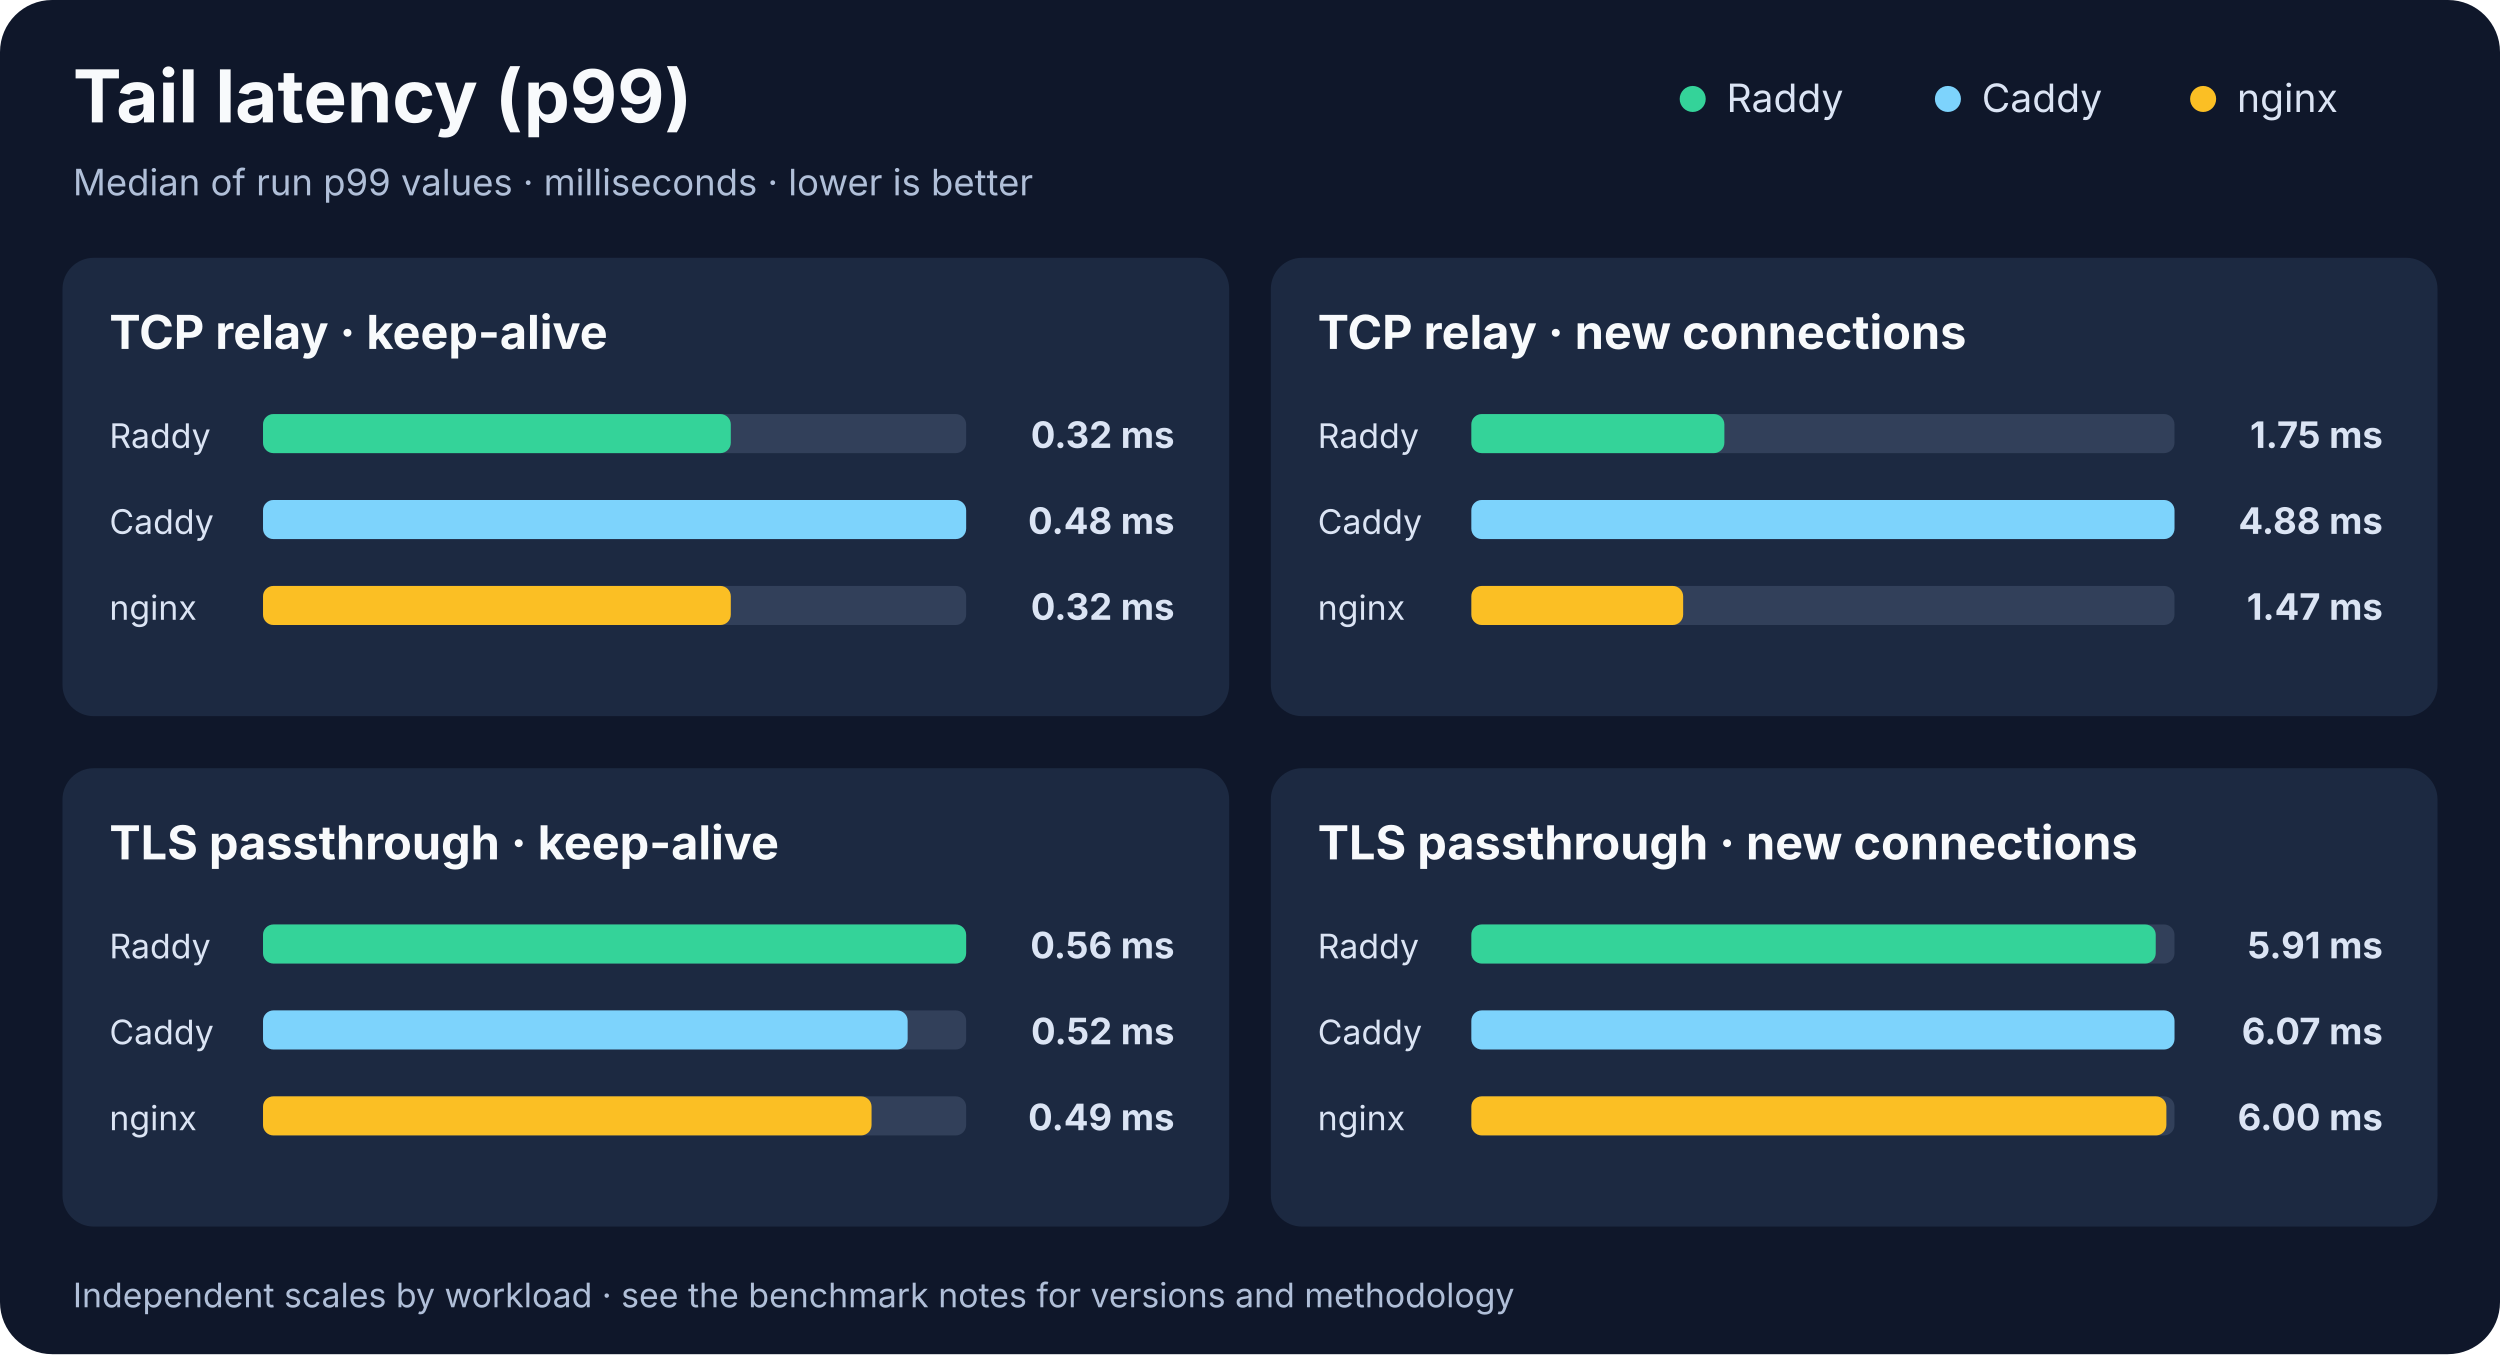
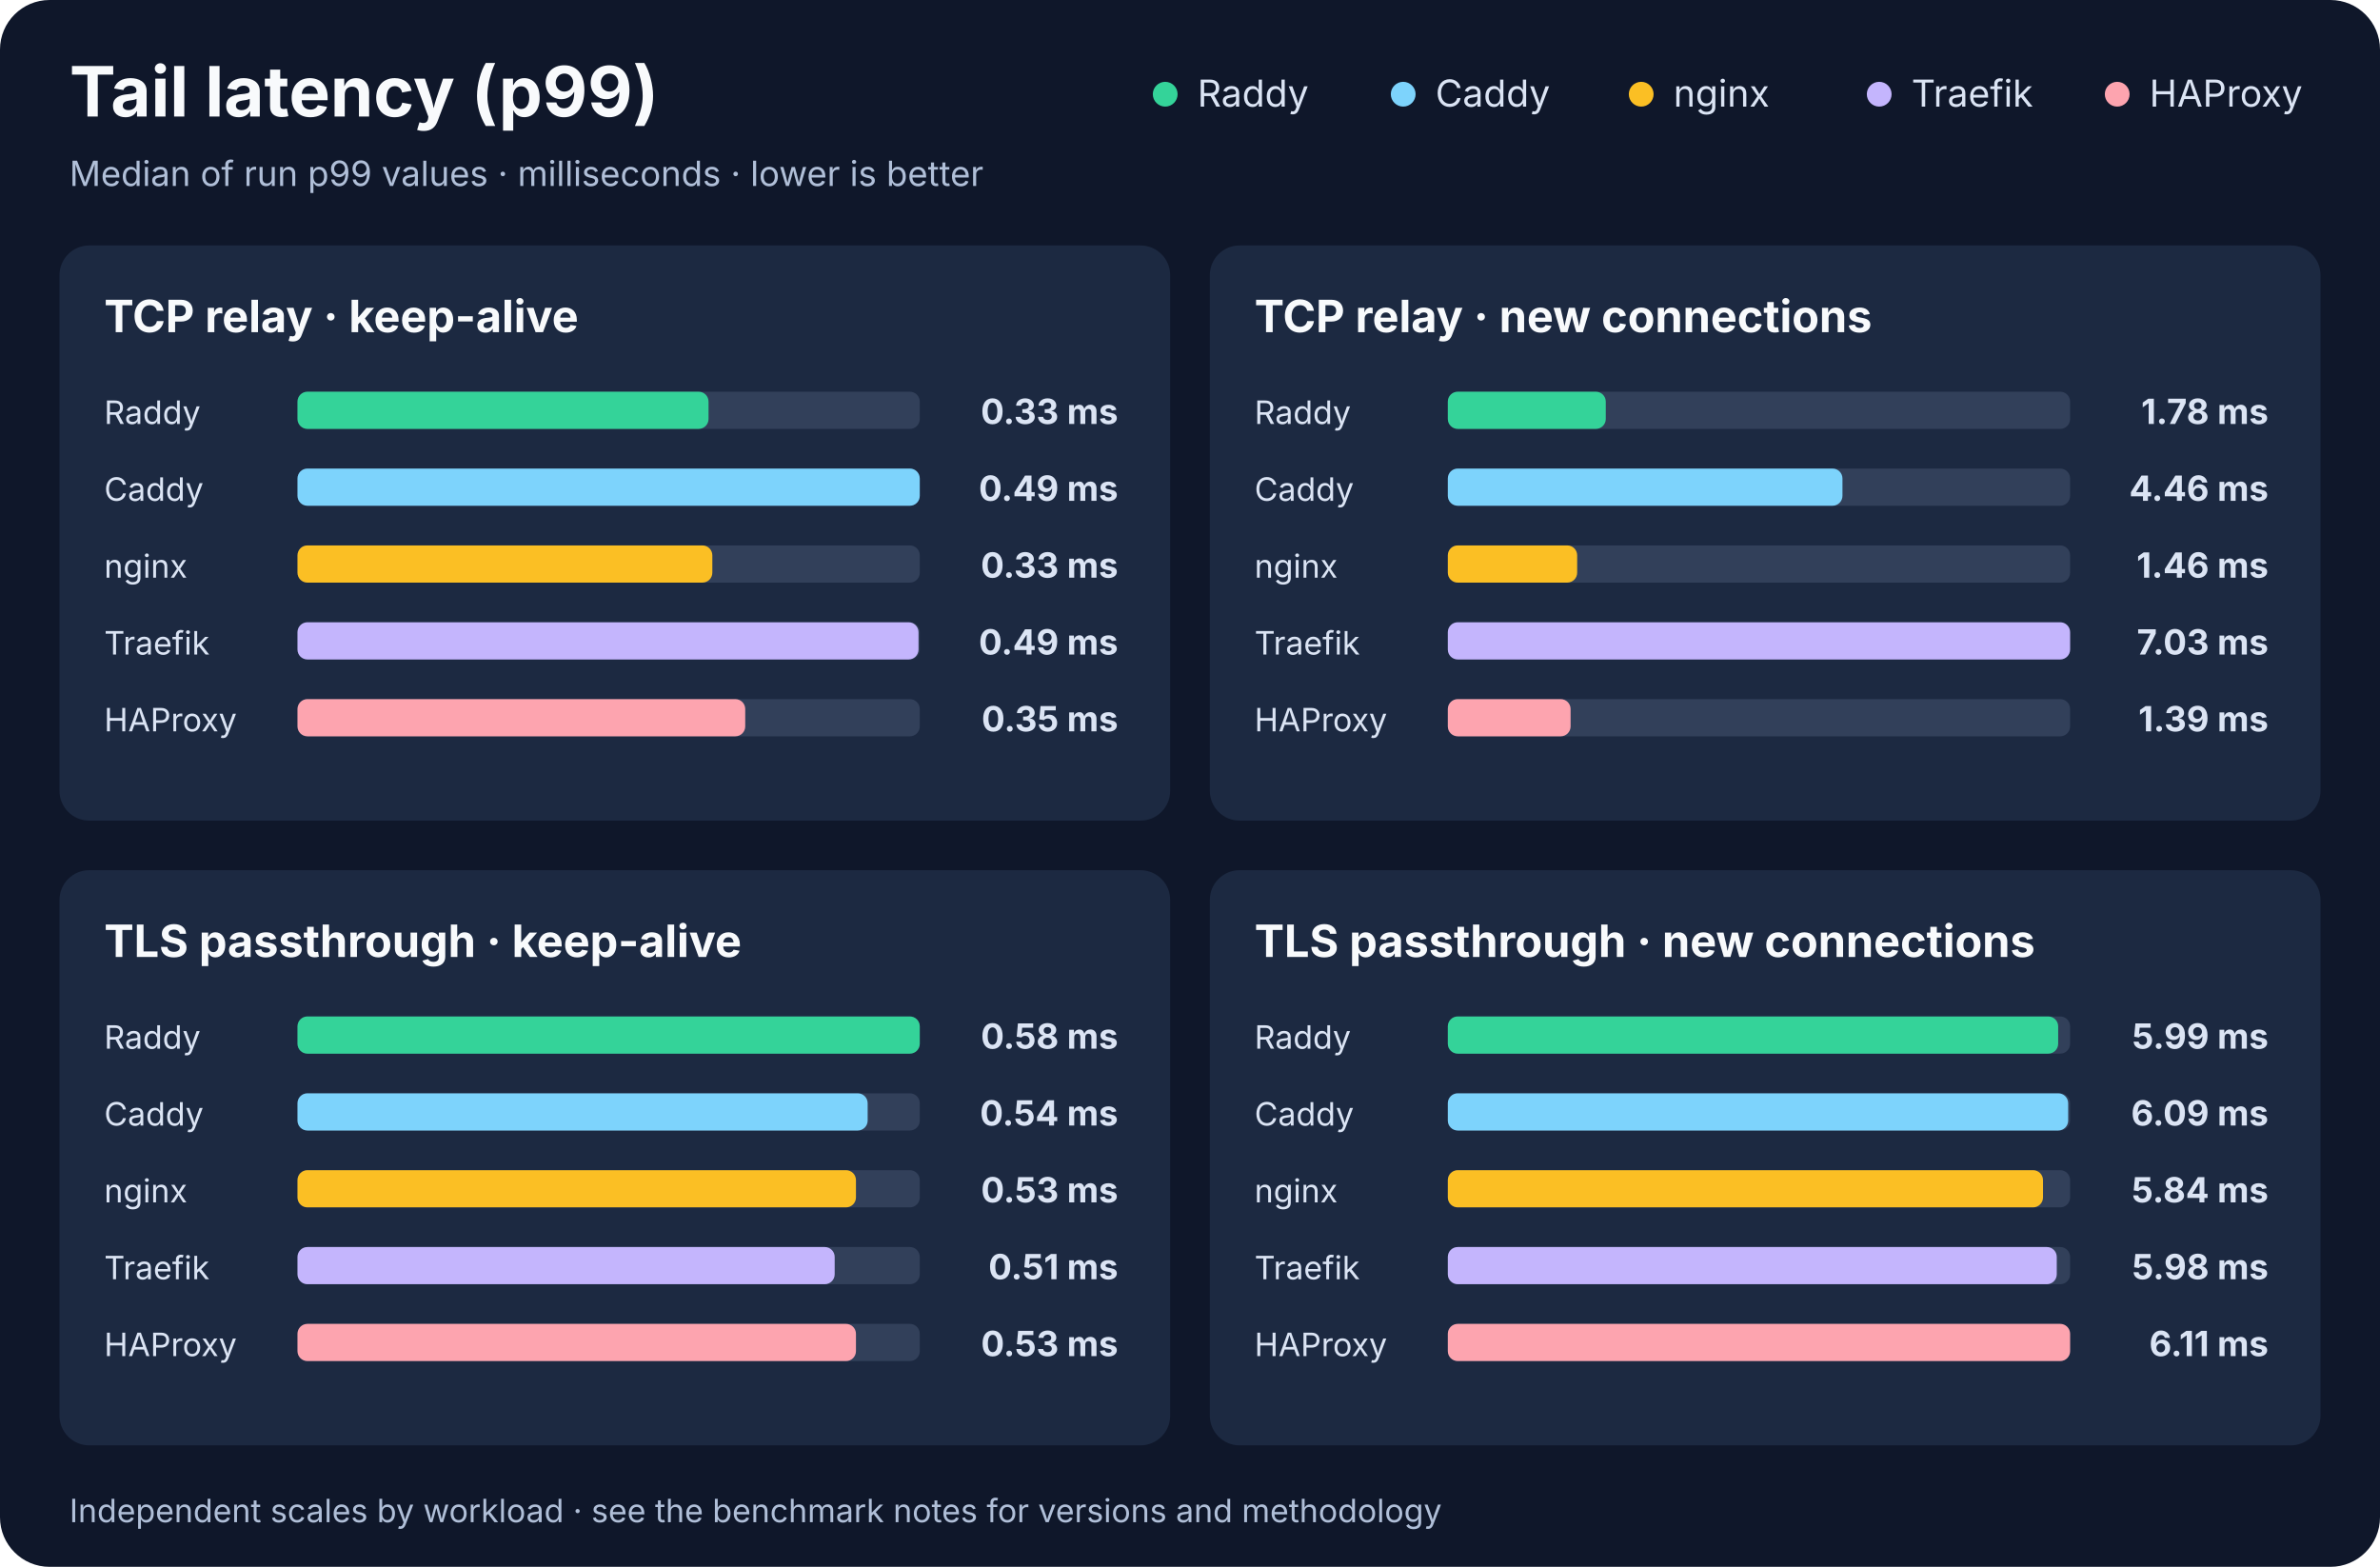
- <svg xmlns="http://www.w3.org/2000/svg" viewBox="0 0 960 520" width="960" height="520" role="img" aria-labelledby="title description">
-   <rect width="960" height="520" rx="20" fill="#0f172a" />
+ <svg xmlns="http://www.w3.org/2000/svg" viewBox="0 0 960 632" width="960" height="632" role="img" aria-labelledby="title description">
+   <rect width="960" height="632" rx="20" fill="#0f172a" />
  <g font-family="system-ui, -apple-system, sans-serif">
    <text x="28" y="47" fill="#f8fafc" font-size="28" font-weight="700" text-anchor="start">Tail latency (p99)</text>
    <text x="28" y="75" fill="#b0bfd8" font-size="14" font-weight="400" text-anchor="start">Median of run p99 values · milliseconds · lower is better</text>
-     <circle cx="650" cy="38" r="5" fill="#34d399" />
-     <text x="663" y="43" fill="#dbe4f4" font-size="15" font-weight="400" text-anchor="start">Raddy</text>
-     <circle cx="748" cy="38" r="5" fill="#7dd3fc" />
-     <text x="761" y="43" fill="#dbe4f4" font-size="15" font-weight="400" text-anchor="start">Caddy</text>
-     <circle cx="846" cy="38" r="5" fill="#fbbf24" />
-     <text x="859" y="43" fill="#dbe4f4" font-size="15" font-weight="400" text-anchor="start">nginx</text>
-     <rect x="24" y="99" width="448" height="176" rx="12" fill="#1c2941" />
+     <circle cx="470" cy="38" r="5" fill="#34d399" />
+     <text x="483" y="43" fill="#dbe4f4" font-size="15" font-weight="400" text-anchor="start">Raddy</text>
+     <circle cx="566" cy="38" r="5" fill="#7dd3fc" />
+     <text x="579" y="43" fill="#dbe4f4" font-size="15" font-weight="400" text-anchor="start">Caddy</text>
+     <circle cx="662" cy="38" r="5" fill="#fbbf24" />
+     <text x="675" y="43" fill="#dbe4f4" font-size="15" font-weight="400" text-anchor="start">nginx</text>
+     <circle cx="758" cy="38" r="5" fill="#c4b5fd" />
+     <text x="771" y="43" fill="#dbe4f4" font-size="15" font-weight="400" text-anchor="start">Traefik</text>
+     <circle cx="854" cy="38" r="5" fill="#fda4af" />
+     <text x="867" y="43" fill="#dbe4f4" font-size="15" font-weight="400" text-anchor="start">HAProxy</text>
+     <rect x="24" y="99" width="448" height="232" rx="12" fill="#1c2941" />
    <text x="42" y="134" fill="#f8fafc" font-size="18" font-weight="650" text-anchor="start">TCP relay · keep-alive</text>
-     <text x="42" y="172" fill="#dbe4f4" font-size="13" font-weight="400" text-anchor="start">Raddy</text>
-     <rect x="101" y="159" width="270" height="15" rx="4" fill="#32405a" />
-     <rect x="101" y="159" width="179.63" height="15" rx="4" fill="#34d399" />
-     <text x="451" y="172" fill="#dbe4f4" font-size="14" font-weight="650" text-anchor="end">0.32 ms</text>
-     <text x="42" y="205" fill="#dbe4f4" font-size="13" font-weight="400" text-anchor="start">Caddy</text>
-     <rect x="101" y="192" width="270" height="15" rx="4" fill="#32405a" />
-     <rect x="101" y="192" width="270.00" height="15" rx="4" fill="#7dd3fc" />
-     <text x="451" y="205" fill="#dbe4f4" font-size="14" font-weight="650" text-anchor="end">0.48 ms</text>
-     <text x="42" y="238" fill="#dbe4f4" font-size="13" font-weight="400" text-anchor="start">nginx</text>
-     <rect x="101" y="225" width="270" height="15" rx="4" fill="#32405a" />
-     <rect x="101" y="225" width="179.63" height="15" rx="4" fill="#fbbf24" />
-     <text x="451" y="238" fill="#dbe4f4" font-size="14" font-weight="650" text-anchor="end">0.32 ms</text>
-     <rect x="488" y="99" width="448" height="176" rx="12" fill="#1c2941" />
+     <text x="42" y="171" fill="#dbe4f4" font-size="13" font-weight="400" text-anchor="start">Raddy</text>
+     <rect x="120" y="158" width="251" height="15" rx="4" fill="#32405a" />
+     <rect x="120" y="158" width="165.80" height="15" rx="4" fill="#34d399" />
+     <text x="451" y="171" fill="#dbe4f4" font-size="14" font-weight="650" text-anchor="end">0.33 ms</text>
+     <text x="42" y="202" fill="#dbe4f4" font-size="13" font-weight="400" text-anchor="start">Caddy</text>
+     <rect x="120" y="189" width="251" height="15" rx="4" fill="#32405a" />
+     <rect x="120" y="189" width="251.00" height="15" rx="4" fill="#7dd3fc" />
+     <text x="451" y="202" fill="#dbe4f4" font-size="14" font-weight="650" text-anchor="end">0.49 ms</text>
+     <text x="42" y="233" fill="#dbe4f4" font-size="13" font-weight="400" text-anchor="start">nginx</text>
+     <rect x="120" y="220" width="251" height="15" rx="4" fill="#32405a" />
+     <rect x="120" y="220" width="167.33" height="15" rx="4" fill="#fbbf24" />
+     <text x="451" y="233" fill="#dbe4f4" font-size="14" font-weight="650" text-anchor="end">0.33 ms</text>
+     <text x="42" y="264" fill="#dbe4f4" font-size="13" font-weight="400" text-anchor="start">Traefik</text>
+     <rect x="120" y="251" width="251" height="15" rx="4" fill="#32405a" />
+     <rect x="120" y="251" width="250.49" height="15" rx="4" fill="#c4b5fd" />
+     <text x="451" y="264" fill="#dbe4f4" font-size="14" font-weight="650" text-anchor="end">0.49 ms</text>
+     <text x="42" y="295" fill="#dbe4f4" font-size="13" font-weight="400" text-anchor="start">HAProxy</text>
+     <rect x="120" y="282" width="251" height="15" rx="4" fill="#32405a" />
+     <rect x="120" y="282" width="180.60" height="15" rx="4" fill="#fda4af" />
+     <text x="451" y="295" fill="#dbe4f4" font-size="14" font-weight="650" text-anchor="end">0.35 ms</text>
+     <rect x="488" y="99" width="448" height="232" rx="12" fill="#1c2941" />
    <text x="506" y="134" fill="#f8fafc" font-size="18" font-weight="650" text-anchor="start">TCP relay · new connections</text>
-     <text x="506" y="172" fill="#dbe4f4" font-size="13" font-weight="400" text-anchor="start">Raddy</text>
-     <rect x="565" y="159" width="270" height="15" rx="4" fill="#32405a" />
-     <rect x="565" y="159" width="97.16" height="15" rx="4" fill="#34d399" />
-     <text x="915" y="172" fill="#dbe4f4" font-size="14" font-weight="650" text-anchor="end">1.75 ms</text>
-     <text x="506" y="205" fill="#dbe4f4" font-size="13" font-weight="400" text-anchor="start">Caddy</text>
-     <rect x="565" y="192" width="270" height="15" rx="4" fill="#32405a" />
-     <rect x="565" y="192" width="270.00" height="15" rx="4" fill="#7dd3fc" />
-     <text x="915" y="205" fill="#dbe4f4" font-size="14" font-weight="650" text-anchor="end">4.88 ms</text>
-     <text x="506" y="238" fill="#dbe4f4" font-size="13" font-weight="400" text-anchor="start">nginx</text>
-     <rect x="565" y="225" width="270" height="15" rx="4" fill="#32405a" />
-     <rect x="565" y="225" width="81.33" height="15" rx="4" fill="#fbbf24" />
-     <text x="915" y="238" fill="#dbe4f4" font-size="14" font-weight="650" text-anchor="end">1.47 ms</text>
-     <rect x="24" y="295" width="448" height="176" rx="12" fill="#1c2941" />
-     <text x="42" y="330" fill="#f8fafc" font-size="18" font-weight="650" text-anchor="start">TLS passthrough · keep-alive</text>
-     <text x="42" y="368" fill="#dbe4f4" font-size="13" font-weight="400" text-anchor="start">Raddy</text>
-     <rect x="101" y="355" width="270" height="15" rx="4" fill="#32405a" />
-     <rect x="101" y="355" width="270.00" height="15" rx="4" fill="#34d399" />
-     <text x="451" y="368" fill="#dbe4f4" font-size="14" font-weight="650" text-anchor="end">0.56 ms</text>
-     <text x="42" y="401" fill="#dbe4f4" font-size="13" font-weight="400" text-anchor="start">Caddy</text>
-     <rect x="101" y="388" width="270" height="15" rx="4" fill="#32405a" />
-     <rect x="101" y="388" width="247.54" height="15" rx="4" fill="#7dd3fc" />
-     <text x="451" y="401" fill="#dbe4f4" font-size="14" font-weight="650" text-anchor="end">0.52 ms</text>
-     <text x="42" y="434" fill="#dbe4f4" font-size="13" font-weight="400" text-anchor="start">nginx</text>
-     <rect x="101" y="421" width="270" height="15" rx="4" fill="#32405a" />
-     <rect x="101" y="421" width="233.68" height="15" rx="4" fill="#fbbf24" />
-     <text x="451" y="434" fill="#dbe4f4" font-size="14" font-weight="650" text-anchor="end">0.49 ms</text>
-     <rect x="488" y="295" width="448" height="176" rx="12" fill="#1c2941" />
-     <text x="506" y="330" fill="#f8fafc" font-size="18" font-weight="650" text-anchor="start">TLS passthrough · new connections</text>
-     <text x="506" y="368" fill="#dbe4f4" font-size="13" font-weight="400" text-anchor="start">Raddy</text>
-     <rect x="565" y="355" width="270" height="15" rx="4" fill="#32405a" />
-     <rect x="565" y="355" width="262.80" height="15" rx="4" fill="#34d399" />
-     <text x="915" y="368" fill="#dbe4f4" font-size="14" font-weight="650" text-anchor="end">5.91 ms</text>
-     <text x="506" y="401" fill="#dbe4f4" font-size="13" font-weight="400" text-anchor="start">Caddy</text>
-     <rect x="565" y="388" width="270" height="15" rx="4" fill="#32405a" />
-     <rect x="565" y="388" width="270.00" height="15" rx="4" fill="#7dd3fc" />
-     <text x="915" y="401" fill="#dbe4f4" font-size="14" font-weight="650" text-anchor="end">6.07 ms</text>
-     <text x="506" y="434" fill="#dbe4f4" font-size="13" font-weight="400" text-anchor="start">nginx</text>
-     <rect x="565" y="421" width="270" height="15" rx="4" fill="#32405a" />
-     <rect x="565" y="421" width="266.89" height="15" rx="4" fill="#fbbf24" />
-     <text x="915" y="434" fill="#dbe4f4" font-size="14" font-weight="650" text-anchor="end">6.00 ms</text>
-     <text x="28" y="502" fill="#b0bfd8" font-size="13" font-weight="400" text-anchor="start">Independent scales by workload · see the benchmark notes for versions and methodology</text>
+     <text x="506" y="171" fill="#dbe4f4" font-size="13" font-weight="400" text-anchor="start">Raddy</text>
+     <rect x="584" y="158" width="251" height="15" rx="4" fill="#32405a" />
+     <rect x="584" y="158" width="63.71" height="15" rx="4" fill="#34d399" />
+     <text x="915" y="171" fill="#dbe4f4" font-size="14" font-weight="650" text-anchor="end">1.78 ms</text>
+     <text x="506" y="202" fill="#dbe4f4" font-size="13" font-weight="400" text-anchor="start">Caddy</text>
+     <rect x="584" y="189" width="251" height="15" rx="4" fill="#32405a" />
+     <rect x="584" y="189" width="159.18" height="15" rx="4" fill="#7dd3fc" />
+     <text x="915" y="202" fill="#dbe4f4" font-size="14" font-weight="650" text-anchor="end">4.46 ms</text>
+     <text x="506" y="233" fill="#dbe4f4" font-size="13" font-weight="400" text-anchor="start">nginx</text>
+     <rect x="584" y="220" width="251" height="15" rx="4" fill="#32405a" />
+     <rect x="584" y="220" width="52.17" height="15" rx="4" fill="#fbbf24" />
+     <text x="915" y="233" fill="#dbe4f4" font-size="14" font-weight="650" text-anchor="end">1.46 ms</text>
+     <text x="506" y="264" fill="#dbe4f4" font-size="13" font-weight="400" text-anchor="start">Traefik</text>
+     <rect x="584" y="251" width="251" height="15" rx="4" fill="#32405a" />
+     <rect x="584" y="251" width="251.00" height="15" rx="4" fill="#c4b5fd" />
+     <text x="915" y="264" fill="#dbe4f4" font-size="14" font-weight="650" text-anchor="end">7.03 ms</text>
+     <text x="506" y="295" fill="#dbe4f4" font-size="13" font-weight="400" text-anchor="start">HAProxy</text>
+     <rect x="584" y="282" width="251" height="15" rx="4" fill="#32405a" />
+     <rect x="584" y="282" width="49.52" height="15" rx="4" fill="#fda4af" />
+     <text x="915" y="295" fill="#dbe4f4" font-size="14" font-weight="650" text-anchor="end">1.39 ms</text>
+     <rect x="24" y="351" width="448" height="232" rx="12" fill="#1c2941" />
+     <text x="42" y="386" fill="#f8fafc" font-size="18" font-weight="650" text-anchor="start">TLS passthrough · keep-alive</text>
+     <text x="42" y="423" fill="#dbe4f4" font-size="13" font-weight="400" text-anchor="start">Raddy</text>
+     <rect x="120" y="410" width="251" height="15" rx="4" fill="#32405a" />
+     <rect x="120" y="410" width="251.00" height="15" rx="4" fill="#34d399" />
+     <text x="451" y="423" fill="#dbe4f4" font-size="14" font-weight="650" text-anchor="end">0.58 ms</text>
+     <text x="42" y="454" fill="#dbe4f4" font-size="13" font-weight="400" text-anchor="start">Caddy</text>
+     <rect x="120" y="441" width="251" height="15" rx="4" fill="#32405a" />
+     <rect x="120" y="441" width="229.98" height="15" rx="4" fill="#7dd3fc" />
+     <text x="451" y="454" fill="#dbe4f4" font-size="14" font-weight="650" text-anchor="end">0.54 ms</text>
+     <text x="42" y="485" fill="#dbe4f4" font-size="13" font-weight="400" text-anchor="start">nginx</text>
+     <rect x="120" y="472" width="251" height="15" rx="4" fill="#32405a" />
+     <rect x="120" y="472" width="225.26" height="15" rx="4" fill="#fbbf24" />
+     <text x="451" y="485" fill="#dbe4f4" font-size="14" font-weight="650" text-anchor="end">0.53 ms</text>
+     <text x="42" y="516" fill="#dbe4f4" font-size="13" font-weight="400" text-anchor="start">Traefik</text>
+     <rect x="120" y="503" width="251" height="15" rx="4" fill="#32405a" />
+     <rect x="120" y="503" width="216.68" height="15" rx="4" fill="#c4b5fd" />
+     <text x="451" y="516" fill="#dbe4f4" font-size="14" font-weight="650" text-anchor="end">0.51 ms</text>
+     <text x="42" y="547" fill="#dbe4f4" font-size="13" font-weight="400" text-anchor="start">HAProxy</text>
+     <rect x="120" y="534" width="251" height="15" rx="4" fill="#32405a" />
+     <rect x="120" y="534" width="225.26" height="15" rx="4" fill="#fda4af" />
+     <text x="451" y="547" fill="#dbe4f4" font-size="14" font-weight="650" text-anchor="end">0.53 ms</text>
+     <rect x="488" y="351" width="448" height="232" rx="12" fill="#1c2941" />
+     <text x="506" y="386" fill="#f8fafc" font-size="18" font-weight="650" text-anchor="start">TLS passthrough · new connections</text>
+     <text x="506" y="423" fill="#dbe4f4" font-size="13" font-weight="400" text-anchor="start">Raddy</text>
+     <rect x="584" y="410" width="251" height="15" rx="4" fill="#32405a" />
+     <rect x="584" y="410" width="246.19" height="15" rx="4" fill="#34d399" />
+     <text x="915" y="423" fill="#dbe4f4" font-size="14" font-weight="650" text-anchor="end">5.99 ms</text>
+     <text x="506" y="454" fill="#dbe4f4" font-size="13" font-weight="400" text-anchor="start">Caddy</text>
+     <rect x="584" y="441" width="251" height="15" rx="4" fill="#32405a" />
+     <rect x="584" y="441" width="250.22" height="15" rx="4" fill="#7dd3fc" />
+     <text x="915" y="454" fill="#dbe4f4" font-size="14" font-weight="650" text-anchor="end">6.09 ms</text>
+     <text x="506" y="485" fill="#dbe4f4" font-size="13" font-weight="400" text-anchor="start">nginx</text>
+     <rect x="584" y="472" width="251" height="15" rx="4" fill="#32405a" />
+     <rect x="584" y="472" width="240.07" height="15" rx="4" fill="#fbbf24" />
+     <text x="915" y="485" fill="#dbe4f4" font-size="14" font-weight="650" text-anchor="end">5.84 ms</text>
+     <text x="506" y="516" fill="#dbe4f4" font-size="13" font-weight="400" text-anchor="start">Traefik</text>
+     <rect x="584" y="503" width="251" height="15" rx="4" fill="#32405a" />
+     <rect x="584" y="503" width="245.62" height="15" rx="4" fill="#c4b5fd" />
+     <text x="915" y="516" fill="#dbe4f4" font-size="14" font-weight="650" text-anchor="end">5.98 ms</text>
+     <text x="506" y="547" fill="#dbe4f4" font-size="13" font-weight="400" text-anchor="start">HAProxy</text>
+     <rect x="584" y="534" width="251" height="15" rx="4" fill="#32405a" />
+     <rect x="584" y="534" width="251.00" height="15" rx="4" fill="#fda4af" />
+     <text x="915" y="547" fill="#dbe4f4" font-size="14" font-weight="650" text-anchor="end">6.11 ms</text>
+     <text x="28" y="614" fill="#b0bfd8" font-size="13" font-weight="400" text-anchor="start">Independent scales by workload · see the benchmark notes for versions and methodology</text>
  </g>
</svg>
